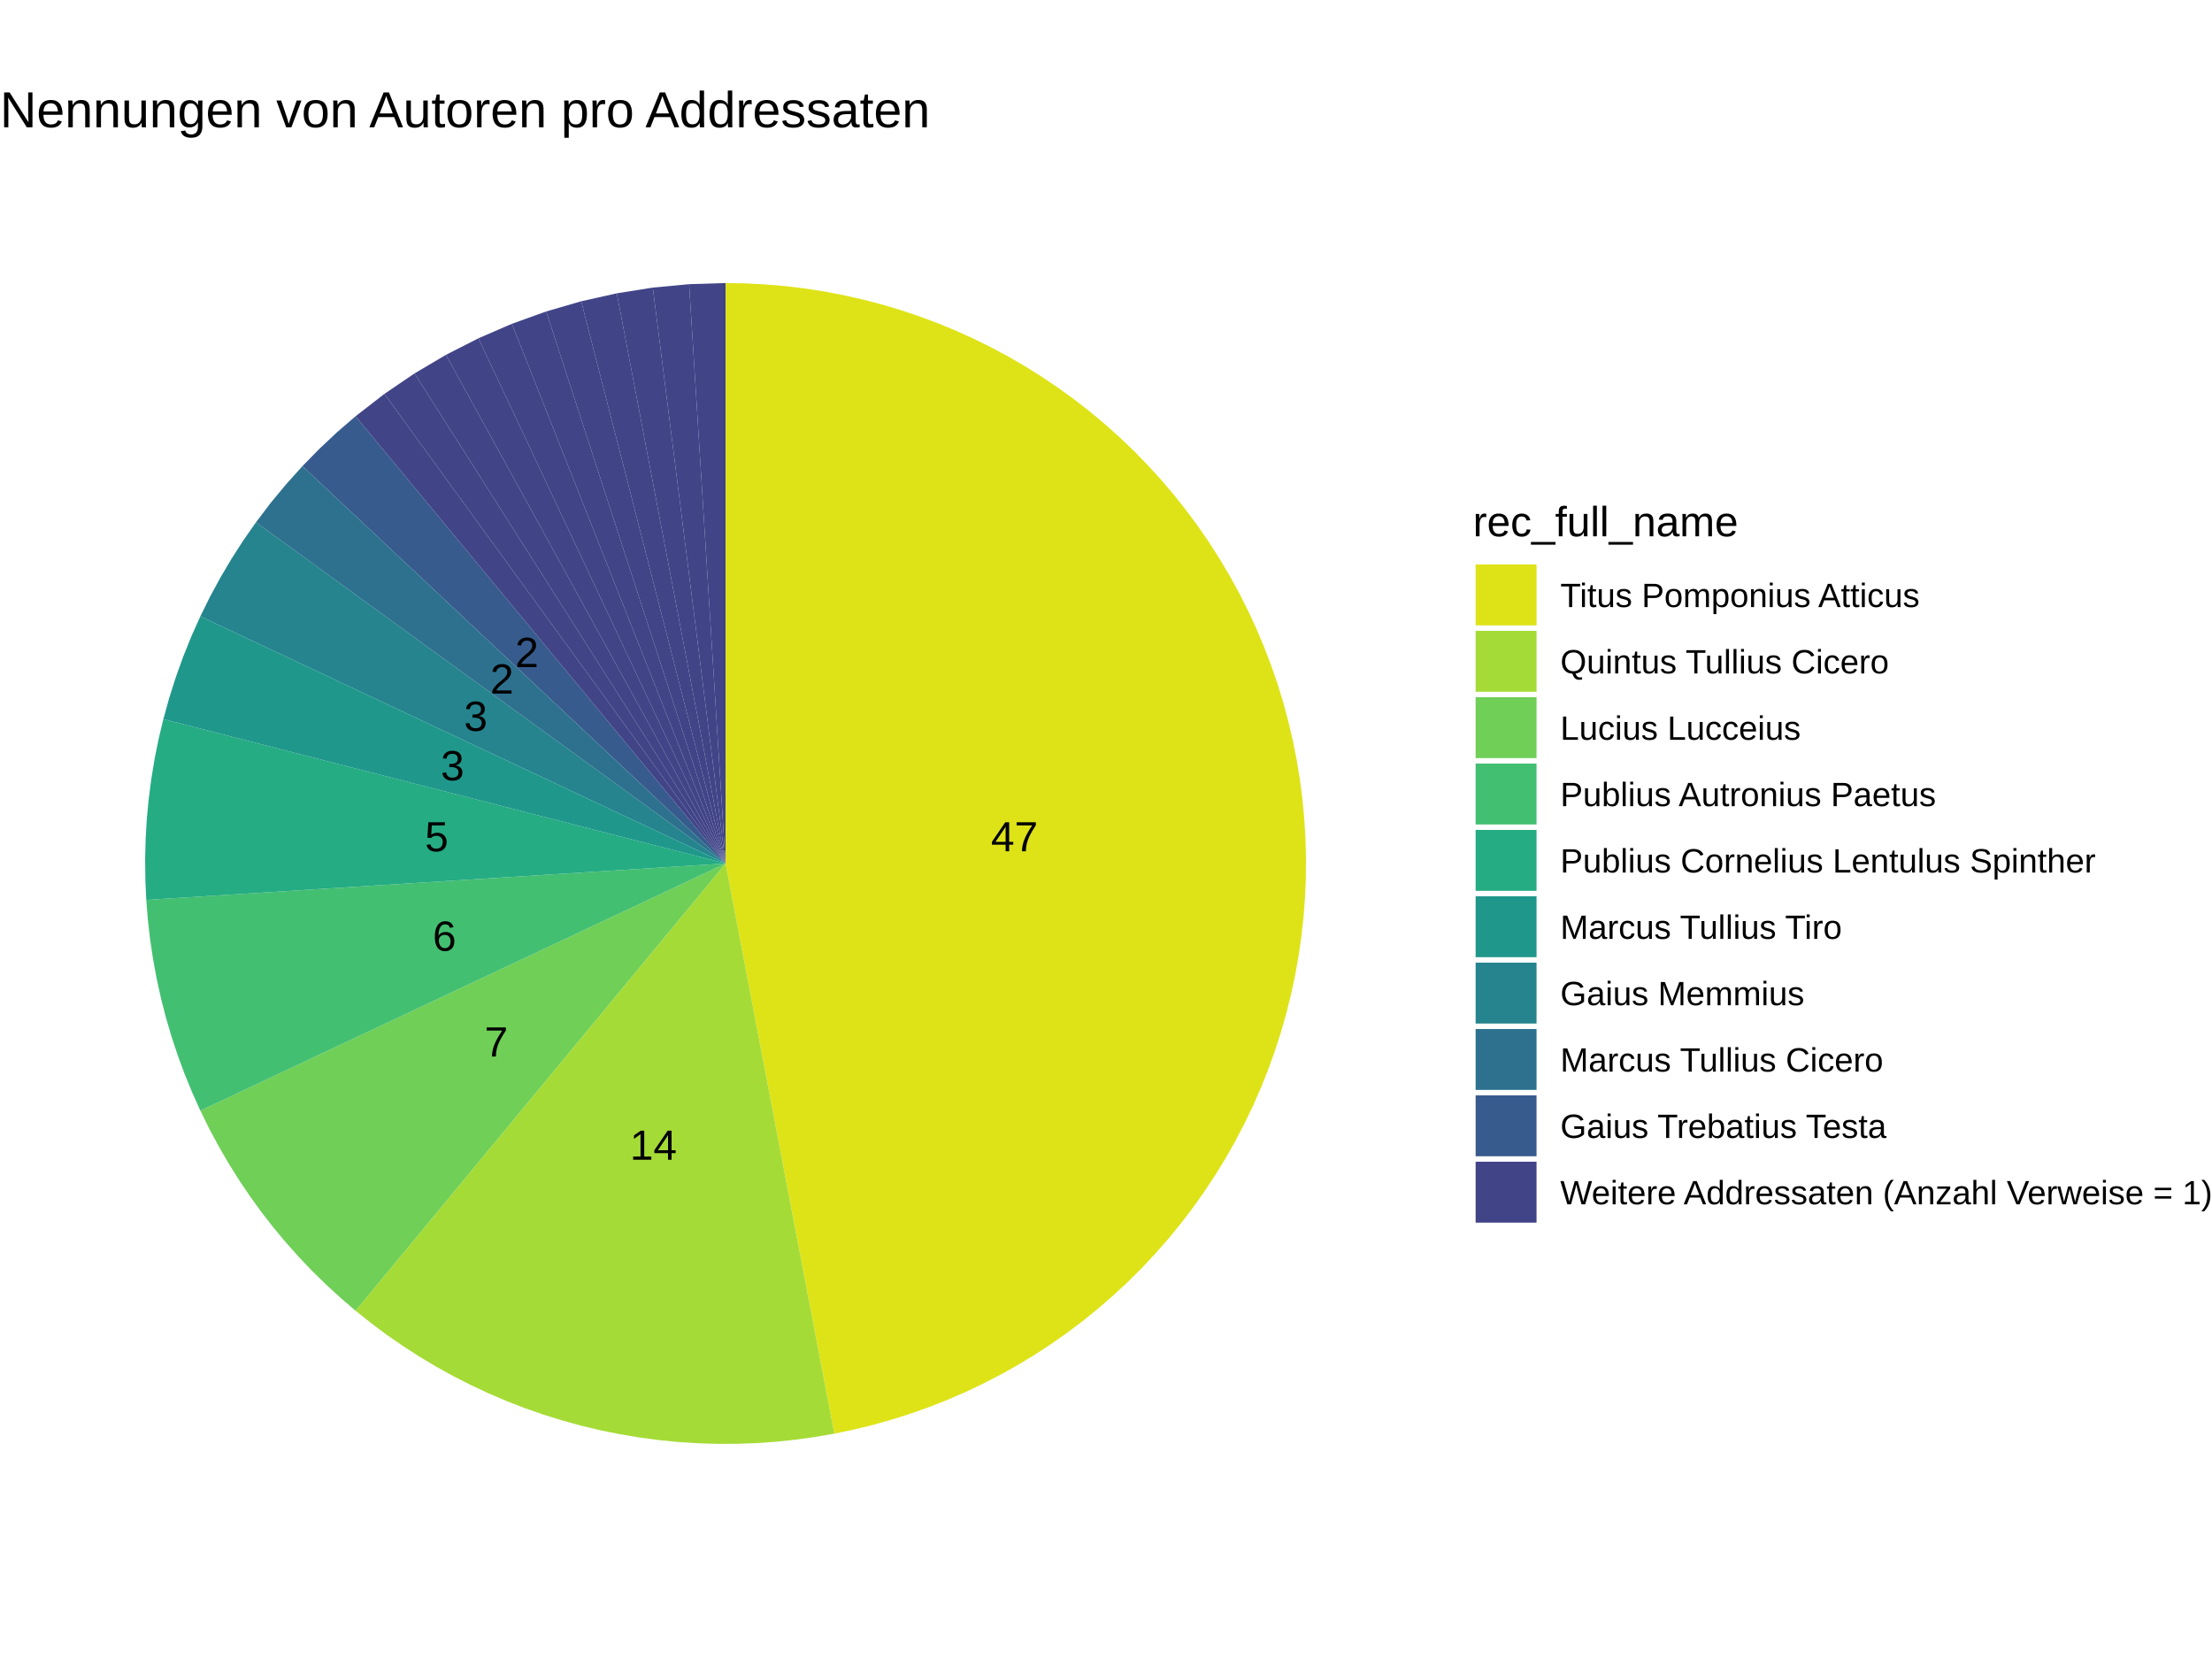
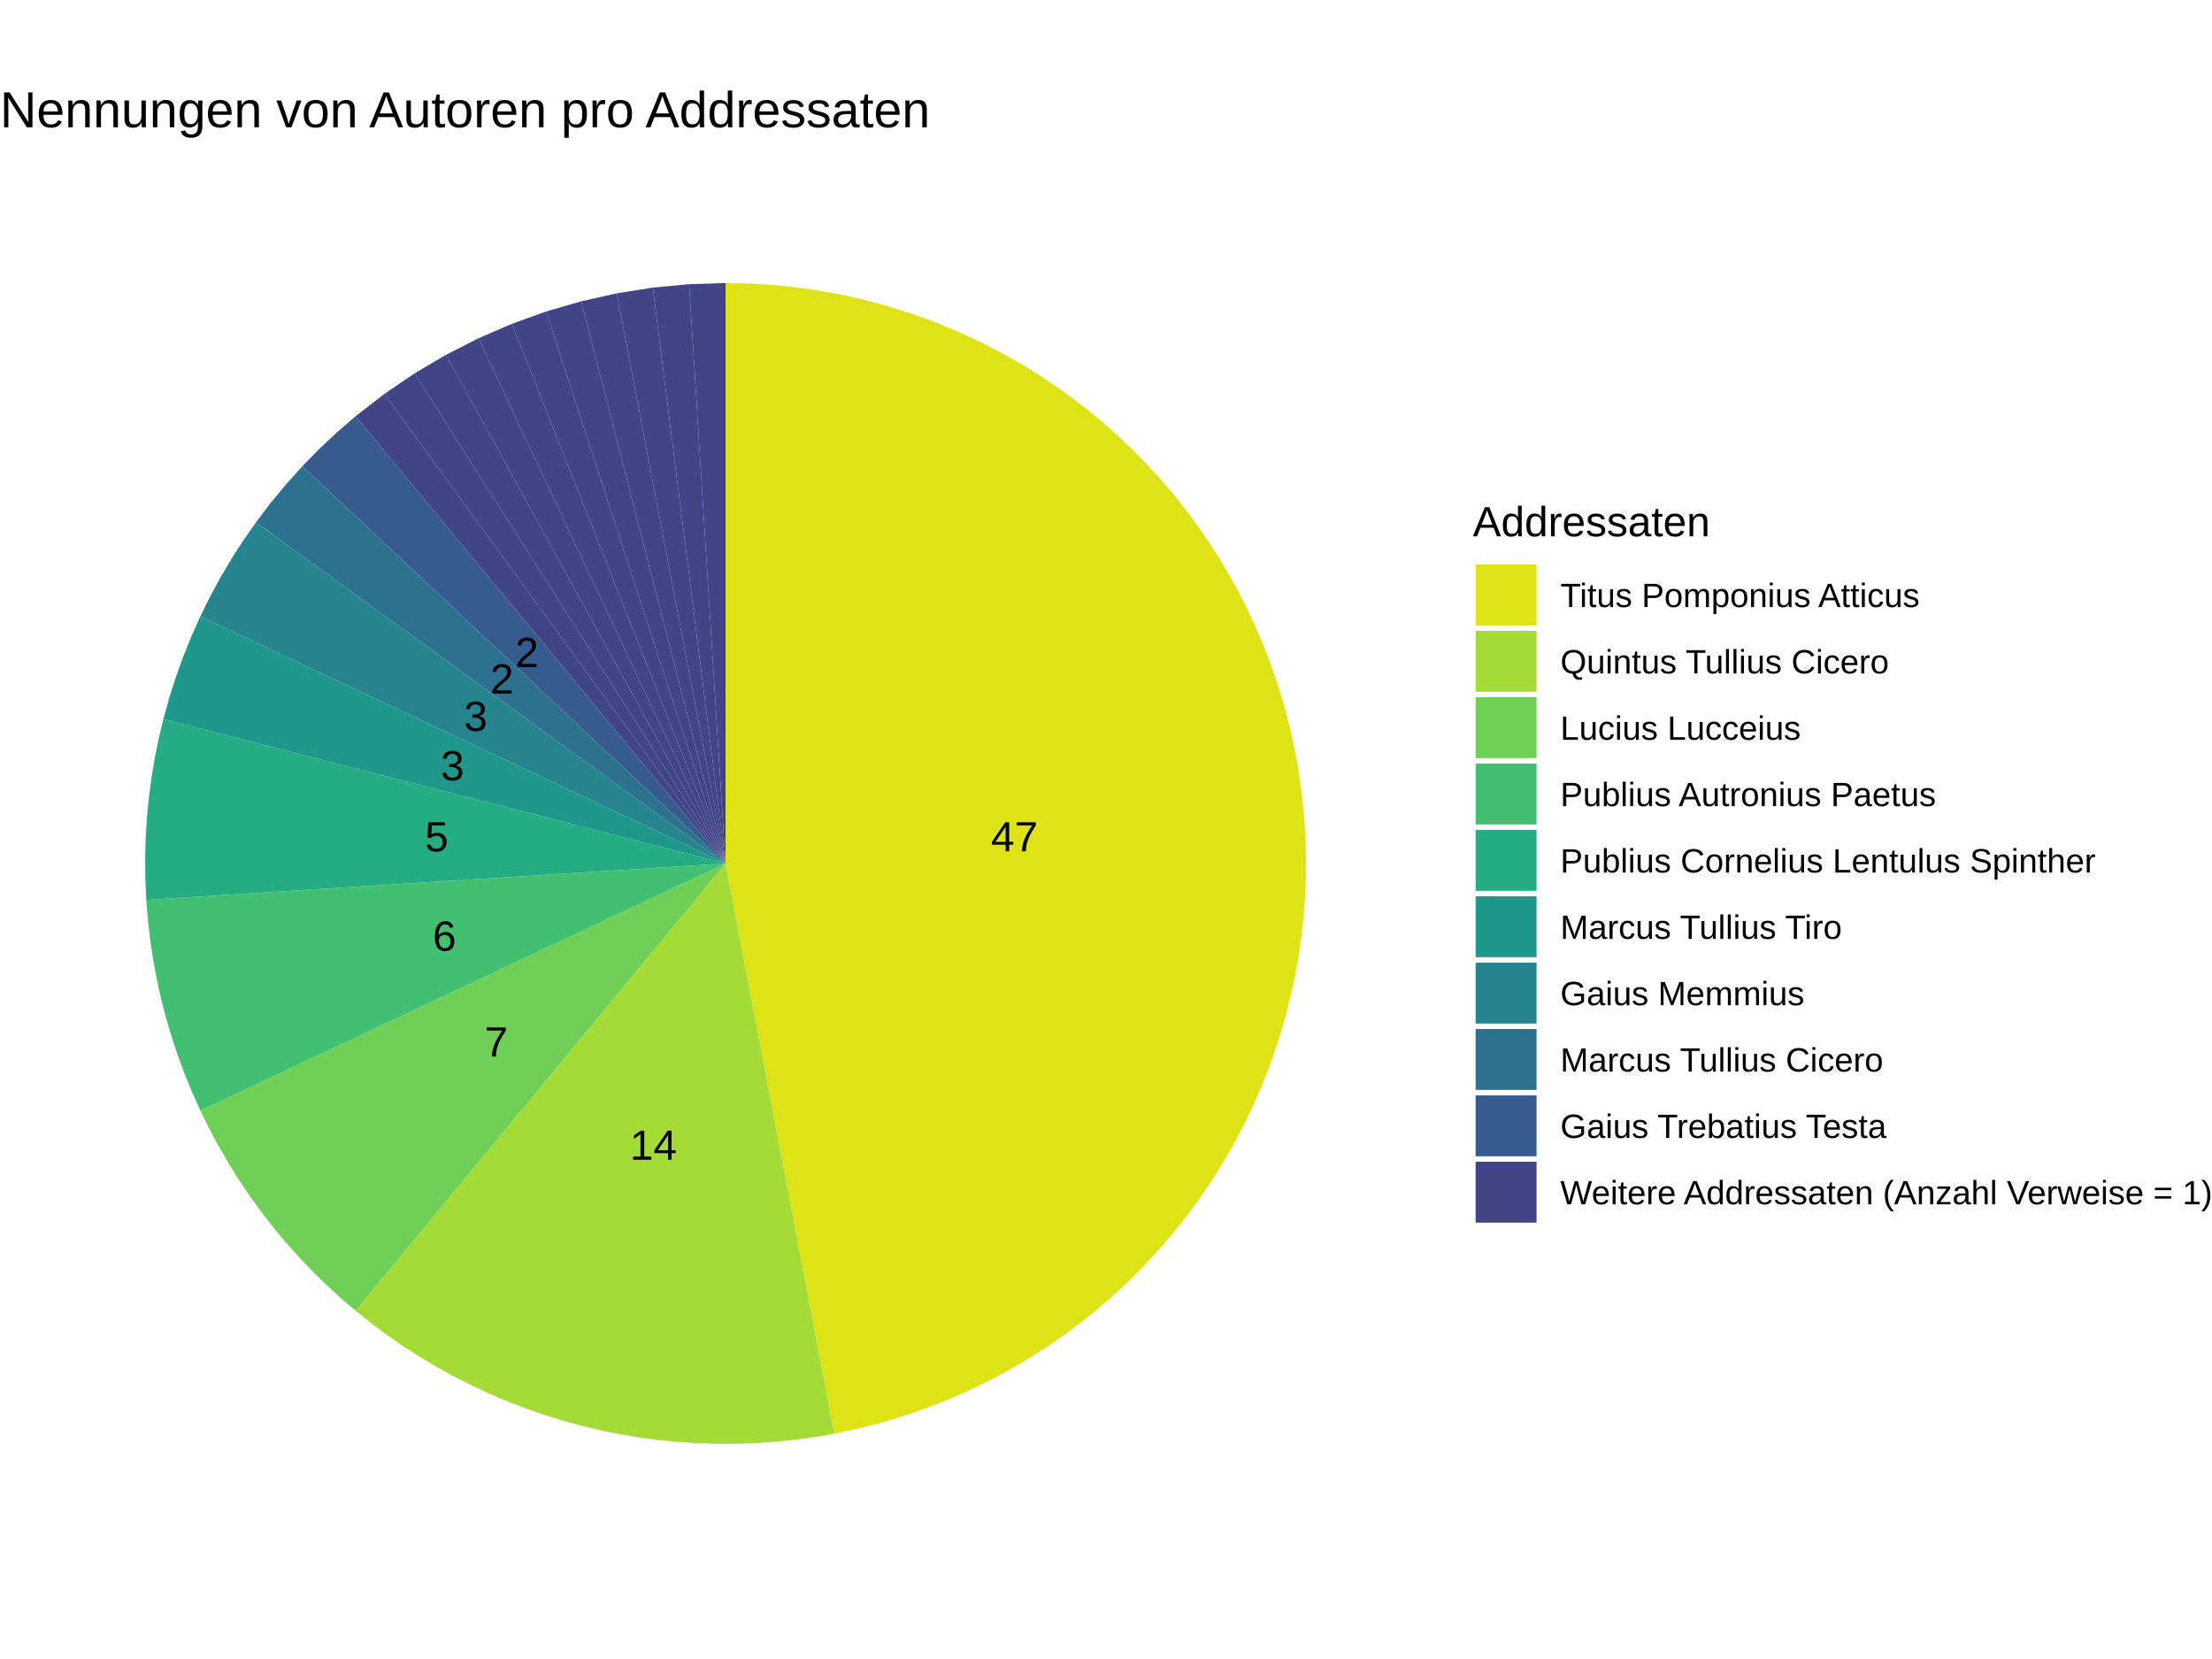
<svg xmlns="http://www.w3.org/2000/svg" width="576.00pt" height="432.00pt" viewBox="0 0 576.00 432.00">
  <g class="svglite">
    <defs>
      <style type="text/css">
    .svglite line, .svglite polyline, .svglite polygon, .svglite path, .svglite rect, .svglite circle {
      fill: none;
      stroke: #000000;
      stroke-linecap: round;
      stroke-linejoin: round;
      stroke-miterlimit: 10.00;
    }
    .svglite text {
      white-space: pre;
    }
    .svglite g.glyphgroup path {
      fill: inherit;
      stroke: none;
    }
  </style>
    </defs>
    <rect width="100%" height="100%" style="stroke: none; fill: none;" />
    <defs>
      <clipPath id="cpMC4wMHw1NzYuMDB8MC4wMHw0MzIuMDA=">
        <rect x="0.00" y="0.00" width="576.00" height="432.00" />
      </clipPath>
    </defs>
    <g clip-path="url(#cpMC4wMHw1NzYuMDB8MC4wMHw0MzIuMDA=)">
</g>
    <defs>
      <clipPath id="cpMC4wMHw1NzYuMDB8MTguMjJ8NDEzLjc4">
        <rect x="0.00" y="18.22" width="576.00" height="395.57" />
      </clipPath>
    </defs>
    <g clip-path="url(#cpMC4wMHw1NzYuMDB8MTguMjJ8NDEzLjc4)">
      <rect x="0.00" y="18.22" width="576.00" height="395.57" style="stroke-width: 0.00; stroke: none;" />
    </g>
    <g clip-path="url(#cpMC4wMHw1NzYuMDB8MC4wMHw0MzIuMDA=)">
</g>
    <defs>
      <clipPath id="cpMC4wMHwzNzcuODd8MzUuOTF8NDEzLjc4">
        <rect x="0" y="35.91" width="377.87" height="377.87" />
      </clipPath>
    </defs>
    <g clip-path="url(#cpMC4wMHwzNzcuODd8MzUuOTF8NDEzLjc4)">
      <polygon points="188.93,224.85 189.91,229.97 190.89,235.09 191.86,240.21 192.84,245.33 193.82,250.45 194.79,255.57 195.77,260.69 196.75,265.81 197.72,270.93 198.70,276.05 199.68,281.17 200.65,286.28 201.63,291.40 202.61,296.52 203.58,301.64 204.56,306.76 205.54,311.88 206.51,317.00 207.49,322.12 208.47,327.24 209.44,332.36 210.42,337.48 211.40,342.60 212.37,347.72 213.35,352.84 214.33,357.96 215.30,363.08 216.28,368.20 217.26,373.32 222.28,372.27 227.26,371.06 232.20,369.67 237.09,368.12 241.93,366.40 246.70,364.52 251.41,362.48 256.04,360.28 260.60,357.93 265.07,355.42 269.46,352.76 273.76,349.95 277.95,347.00 282.05,343.91 286.03,340.68 289.91,337.32 293.67,333.83 297.31,330.21 300.82,326.47 304.20,322.62 307.45,318.65 310.57,314.57 313.54,310.39 316.38,306.11 319.06,301.74 321.60,297.28 323.98,292.74 326.20,288.12 328.27,283.42 330.18,278.66 331.92,273.83 333.50,268.95 334.92,264.02 336.16,259.04 337.24,254.03 338.14,248.98 338.88,243.90 339.44,238.80 339.82,233.69 340.04,228.56 340.07,223.43 339.94,218.30 339.63,213.18 339.15,208.07 338.49,202.98 337.66,197.92 336.66,192.89 335.49,187.89 334.16,182.94 332.65,178.04 330.98,173.19 329.14,168.40 327.15,163.67 324.99,159.02 322.68,154.44 320.21,149.94 317.59,145.53 314.83,141.21 311.92,136.98 308.86,132.86 305.67,128.84 302.35,124.93 298.89,121.14 295.31,117.47 291.60,113.92 287.78,110.50 283.84,107.21 279.80,104.06 275.64,101.05 271.39,98.18 267.05,95.45 262.61,92.87 258.09,90.45 253.49,88.18 248.81,86.07 244.07,84.12 239.26,82.33 234.39,80.70 229.48,79.24 224.51,77.95 219.50,76.83 214.46,75.87 209.39,75.09 204.30,74.48 199.19,74.05 194.06,73.79 188.93,73.70 188.93,78.91 188.93,84.13 188.93,89.34 188.93,94.55 188.93,99.76 188.93,104.97 188.93,110.19 188.93,115.40 188.93,120.61 188.93,125.82 188.93,131.03 188.93,136.25 188.93,141.46 188.93,146.67 188.93,151.88 188.93,157.09 188.93,162.31 188.93,167.52 188.93,172.73 188.93,177.94 188.93,183.15 188.93,188.37 188.93,193.58 188.93,198.79 188.93,204.00 188.93,209.21 188.93,214.42 188.93,219.64 188.93,224.85 " style="stroke-width: 1.07; stroke: none; stroke-linecap: butt; stroke-linejoin: miter; fill: #DEE318;" />
      <polygon points="188.93,224.85 185.61,228.86 182.29,232.88 178.97,236.90 175.65,240.91 172.32,244.93 169.00,248.94 165.68,252.96 162.36,256.98 159.03,260.99 155.71,265.01 152.39,269.02 149.07,273.04 145.74,277.06 142.42,281.07 139.10,285.09 135.78,289.10 132.46,293.12 129.13,297.14 125.81,301.15 122.49,305.17 119.17,309.18 115.84,313.20 112.52,317.21 109.20,321.23 105.88,325.25 102.56,329.26 99.23,333.28 95.91,337.29 92.59,341.31 96.58,344.50 100.68,347.56 104.89,350.47 109.18,353.24 113.57,355.87 118.05,358.34 122.60,360.66 127.23,362.83 131.94,364.84 136.71,366.69 141.53,368.37 146.41,369.89 151.35,371.25 156.32,372.44 161.33,373.45 166.37,374.30 171.44,374.98 176.53,375.49 181.63,375.82 186.74,375.98 191.86,375.97 196.97,375.78 202.07,375.42 207.15,374.89 212.22,374.19 217.26,373.32 216.28,368.20 215.30,363.08 214.33,357.96 213.35,352.84 212.37,347.72 211.40,342.60 210.42,337.48 209.44,332.36 208.47,327.24 207.49,322.12 206.51,317.00 205.54,311.88 204.56,306.76 203.58,301.64 202.61,296.52 201.63,291.40 200.65,286.28 199.68,281.17 198.70,276.05 197.72,270.93 196.75,265.81 195.77,260.69 194.79,255.57 193.82,250.45 192.84,245.33 191.86,240.21 190.89,235.09 189.91,229.97 188.93,224.85 " style="stroke-width: 1.07; stroke: none; stroke-linecap: butt; stroke-linejoin: miter; fill: #A5DB36;" />
      <polygon points="188.93,224.85 184.22,227.07 179.50,229.29 174.79,231.51 170.07,233.73 165.35,235.94 160.64,238.16 155.92,240.38 151.21,242.60 146.49,244.82 141.77,247.04 137.06,249.26 132.34,251.48 127.63,253.70 122.91,255.92 118.20,258.14 113.48,260.36 108.76,262.57 104.05,264.79 99.33,267.01 94.62,269.23 89.90,271.45 85.18,273.67 80.47,275.89 75.75,278.11 71.04,280.33 66.32,282.55 61.60,284.77 56.89,286.99 52.17,289.20 54.43,293.79 56.84,298.30 59.40,302.73 62.11,307.07 64.96,311.31 67.95,315.45 71.09,319.50 74.36,323.43 77.76,327.25 81.28,330.95 84.94,334.53 88.70,337.98 92.59,341.31 95.91,337.29 99.23,333.28 102.56,329.26 105.88,325.25 109.20,321.23 112.52,317.21 115.84,313.20 119.17,309.18 122.49,305.17 125.81,301.15 129.13,297.14 132.46,293.12 135.78,289.10 139.10,285.09 142.42,281.07 145.74,277.06 149.07,273.04 152.39,269.02 155.71,265.01 159.03,260.99 162.36,256.98 165.68,252.96 169.00,248.94 172.32,244.93 175.65,240.91 178.97,236.90 182.29,232.88 185.61,228.86 188.93,224.85 " style="stroke-width: 1.07; stroke: none; stroke-linecap: butt; stroke-linejoin: miter; fill: #6FCF57;" />
      <polygon points="188.93,224.85 183.73,225.18 178.53,225.50 173.33,225.83 168.13,226.16 162.93,226.49 157.72,226.81 152.52,227.14 147.32,227.47 142.12,227.79 136.92,228.12 131.72,228.45 126.51,228.78 121.31,229.10 116.11,229.43 110.91,229.76 105.71,230.09 100.51,230.41 95.30,230.74 90.10,231.07 84.90,231.39 79.70,231.72 74.50,232.05 69.30,232.38 64.09,232.70 58.89,233.03 53.69,233.36 48.49,233.69 43.29,234.01 38.09,234.34 38.50,239.50 39.09,244.65 39.86,249.77 40.80,254.87 41.91,259.92 43.20,264.94 44.66,269.91 46.29,274.83 48.09,279.69 50.05,284.48 52.17,289.20 56.89,286.99 61.60,284.77 66.32,282.55 71.04,280.33 75.75,278.11 80.47,275.89 85.18,273.67 89.90,271.45 94.62,269.23 99.33,267.01 104.05,264.79 108.76,262.57 113.48,260.36 118.20,258.14 122.91,255.92 127.63,253.70 132.34,251.48 137.06,249.26 141.77,247.04 146.49,244.82 151.21,242.60 155.92,240.38 160.64,238.16 165.35,235.94 170.07,233.73 174.79,231.51 179.50,229.29 184.22,227.07 188.93,224.85 " style="stroke-width: 1.07; stroke: none; stroke-linecap: butt; stroke-linejoin: miter; fill: #43BF71;" />
      <polygon points="188.93,224.85 183.89,223.55 178.84,222.26 173.79,220.96 168.74,219.66 163.69,218.37 158.64,217.07 153.60,215.78 148.55,214.48 143.50,213.18 138.45,211.89 133.40,210.59 128.36,209.29 123.31,208.00 118.26,206.70 113.21,205.41 108.16,204.11 103.11,202.81 98.07,201.52 93.02,200.22 87.97,198.93 82.92,197.63 77.87,196.33 72.82,195.04 67.78,193.74 62.73,192.44 57.68,191.15 52.63,189.85 47.58,188.56 42.54,187.26 41.31,192.39 40.27,197.56 39.41,202.77 38.73,208.00 38.23,213.25 37.92,218.52 37.79,223.79 37.85,229.07 38.09,234.34 43.29,234.01 48.49,233.69 53.69,233.36 58.89,233.03 64.09,232.70 69.30,232.38 74.50,232.05 79.70,231.72 84.90,231.39 90.10,231.07 95.30,230.74 100.51,230.41 105.71,230.09 110.91,229.76 116.11,229.43 121.31,229.10 126.51,228.78 131.72,228.45 136.92,228.12 142.12,227.79 147.32,227.47 152.52,227.14 157.72,226.81 162.93,226.49 168.13,226.16 173.33,225.83 178.53,225.50 183.73,225.18 188.93,224.85 " style="stroke-width: 1.07; stroke: none; stroke-linecap: butt; stroke-linejoin: miter; fill: #25AC82;" />
      <polygon points="188.93,224.85 184.72,221.79 180.50,218.72 176.28,215.66 172.07,212.59 167.85,209.53 163.63,206.47 159.42,203.40 155.20,200.34 150.98,197.28 146.77,194.21 142.55,191.15 138.34,188.09 134.12,185.02 129.90,181.96 125.69,178.90 121.47,175.83 117.25,172.77 113.04,169.71 108.82,166.64 104.60,163.58 100.39,160.51 96.17,157.45 91.95,154.39 87.74,151.32 83.52,148.26 79.30,145.20 75.09,142.13 70.87,139.07 66.65,136.01 63.39,140.68 60.31,145.47 57.41,150.37 54.69,155.38 52.17,160.49 56.89,162.71 61.60,164.93 66.32,167.15 71.04,169.37 75.75,171.59 80.47,173.81 85.18,176.03 89.90,178.25 94.62,180.47 99.33,182.69 104.05,184.90 108.76,187.12 113.48,189.34 118.20,191.56 122.91,193.78 127.63,196.00 132.34,198.22 137.06,200.44 141.77,202.66 146.49,204.88 151.21,207.10 155.92,209.31 160.64,211.53 165.35,213.75 170.07,215.97 174.79,218.19 179.50,220.41 184.22,222.63 188.93,224.85 " style="stroke-width: 1.07; stroke: none; stroke-linecap: butt; stroke-linejoin: miter; fill: #25848E;" />
      <polygon points="188.93,224.85 184.22,222.63 179.50,220.41 174.79,218.19 170.07,215.97 165.35,213.75 160.64,211.53 155.92,209.31 151.21,207.10 146.49,204.88 141.77,202.66 137.06,200.44 132.34,198.22 127.63,196.00 122.91,193.78 118.20,191.56 113.48,189.34 108.76,187.12 104.05,184.90 99.33,182.69 94.62,180.47 89.90,178.25 85.18,176.03 80.47,173.81 75.75,171.59 71.04,169.37 66.32,167.15 61.60,164.93 56.89,162.71 52.17,160.49 49.84,165.69 47.71,170.98 45.78,176.34 44.06,181.77 42.54,187.26 47.58,188.56 52.63,189.85 57.68,191.15 62.73,192.44 67.78,193.74 72.82,195.04 77.87,196.33 82.92,197.63 87.97,198.93 93.02,200.22 98.07,201.52 103.11,202.81 108.16,204.11 113.21,205.41 118.26,206.70 123.31,208.00 128.36,209.29 133.40,210.59 138.45,211.89 143.50,213.18 148.55,214.48 153.60,215.78 158.64,217.07 163.69,218.37 168.74,219.66 173.79,220.96 178.84,222.26 183.89,223.55 188.93,224.85 " style="stroke-width: 1.07; stroke: none; stroke-linecap: butt; stroke-linejoin: miter; fill: #1F988B;" />
      <polygon points="188.93,224.85 185.61,220.83 182.29,216.82 178.97,212.80 175.65,208.79 172.32,204.77 169.00,200.75 165.68,196.74 162.36,192.72 159.03,188.71 155.71,184.69 152.39,180.67 149.07,176.66 145.74,172.64 142.42,168.63 139.10,164.61 135.78,160.59 132.46,156.58 129.13,152.56 125.81,148.55 122.49,144.53 119.17,140.52 115.84,136.50 112.52,132.48 109.20,128.47 105.88,124.45 102.56,120.44 99.23,116.42 95.91,112.40 92.59,108.39 87.80,112.52 83.18,116.86 78.75,121.38 82.55,124.95 86.35,128.52 90.15,132.09 93.95,135.65 97.75,139.22 101.55,142.79 105.35,146.36 109.15,149.92 112.95,153.49 116.75,157.06 120.55,160.63 124.34,164.20 128.14,167.76 131.94,171.33 135.74,174.90 139.54,178.47 143.34,182.03 147.14,185.60 150.94,189.17 154.74,192.74 158.54,196.31 162.34,199.87 166.14,203.44 169.94,207.01 173.74,210.58 177.54,214.15 181.34,217.71 185.13,221.28 188.93,224.85 " style="stroke-width: 1.07; stroke: none; stroke-linecap: butt; stroke-linejoin: miter; fill: #375B8D;" />
      <polygon points="188.93,224.85 185.13,221.28 181.34,217.71 177.54,214.15 173.74,210.58 169.94,207.01 166.14,203.44 162.34,199.87 158.54,196.31 154.74,192.74 150.94,189.17 147.14,185.60 143.34,182.03 139.54,178.47 135.74,174.90 131.94,171.33 128.14,167.76 124.34,164.20 120.55,160.63 116.75,157.06 112.95,153.49 109.15,149.92 105.35,146.36 101.55,142.79 97.75,139.22 93.95,135.65 90.15,132.09 86.35,128.52 82.55,124.95 78.75,121.38 74.52,126.09 70.48,130.96 66.65,136.01 70.87,139.07 75.09,142.13 79.30,145.20 83.52,148.26 87.74,151.32 91.95,154.39 96.17,157.45 100.39,160.51 104.60,163.58 108.82,166.64 113.04,169.71 117.25,172.77 121.47,175.83 125.69,178.90 129.90,181.96 134.12,185.02 138.34,188.09 142.55,191.15 146.77,194.21 150.98,197.28 155.20,200.34 159.42,203.40 163.63,206.47 167.85,209.53 172.07,212.59 176.28,215.66 180.50,218.72 184.72,221.79 188.93,224.85 " style="stroke-width: 1.07; stroke: none; stroke-linecap: butt; stroke-linejoin: miter; fill: #2D718E;" />
      <polygon points="188.93,224.85 185.87,220.63 182.81,216.42 179.74,212.20 176.68,207.98 173.62,203.77 170.55,199.55 167.49,195.33 164.43,191.12 161.36,186.90 158.30,182.68 155.24,178.47 152.17,174.25 149.11,170.03 146.04,165.82 142.98,161.60 139.92,157.38 136.85,153.17 133.79,148.95 130.73,144.73 127.66,140.52 124.60,136.30 121.54,132.08 118.47,127.87 115.41,123.65 112.35,119.43 109.28,115.22 106.22,111.00 103.16,106.78 100.09,102.57 92.59,108.39 95.91,112.40 99.23,116.42 102.56,120.44 105.88,124.45 109.20,128.47 112.52,132.48 115.84,136.50 119.17,140.52 122.49,144.53 125.81,148.55 129.13,152.56 132.46,156.58 135.78,160.59 139.10,164.61 142.42,168.63 145.74,172.64 149.07,176.66 152.39,180.67 155.71,184.69 159.03,188.71 162.36,192.72 165.68,196.74 169.00,200.75 172.32,204.77 175.65,208.79 178.97,212.80 182.29,216.82 185.61,220.83 188.93,224.85 " style="stroke-width: 1.07; stroke: none; stroke-linecap: butt; stroke-linejoin: miter; fill: #414487;" />
      <polygon points="188.93,224.85 186.14,220.45 183.35,216.05 180.56,211.65 177.76,207.25 174.97,202.85 172.18,198.45 169.39,194.04 166.59,189.64 163.80,185.24 161.01,180.84 158.21,176.44 155.42,172.04 152.63,167.64 149.84,163.24 147.04,158.84 144.25,154.44 141.46,150.04 138.67,145.64 135.87,141.24 133.08,136.84 130.29,132.44 127.49,128.04 124.70,123.63 121.91,119.23 119.12,114.83 116.32,110.43 113.53,106.03 110.74,101.63 107.95,97.23 100.09,102.57 103.16,106.78 106.22,111.00 109.28,115.22 112.35,119.43 115.41,123.65 118.47,127.87 121.54,132.08 124.60,136.30 127.66,140.52 130.73,144.73 133.79,148.95 136.85,153.17 139.92,157.38 142.98,161.60 146.04,165.82 149.11,170.03 152.17,174.25 155.24,178.47 158.30,182.68 161.36,186.90 164.43,191.12 167.49,195.33 170.55,199.55 173.62,203.77 176.68,207.98 179.74,212.20 182.81,216.42 185.87,220.63 188.93,224.85 " style="stroke-width: 1.07; stroke: none; stroke-linecap: butt; stroke-linejoin: miter; fill: #414487;" />
      <polygon points="188.93,224.85 186.42,220.28 183.91,215.71 181.40,211.15 178.89,206.58 176.38,202.01 173.87,197.45 171.36,192.88 168.85,188.31 166.34,183.74 163.83,179.18 161.31,174.61 158.80,170.04 156.29,165.47 153.78,160.91 151.27,156.34 148.76,151.77 146.25,147.21 143.74,142.64 141.23,138.07 138.72,133.50 136.21,128.94 133.69,124.37 131.18,119.80 128.67,115.23 126.16,110.67 123.65,106.10 121.14,101.53 118.63,96.96 116.12,92.40 107.95,97.23 110.74,101.63 113.53,106.03 116.32,110.43 119.12,114.83 121.91,119.23 124.70,123.63 127.49,128.04 130.29,132.44 133.08,136.84 135.87,141.24 138.67,145.64 141.46,150.04 144.25,154.44 147.04,158.84 149.84,163.24 152.63,167.64 155.42,172.04 158.21,176.44 161.01,180.84 163.80,185.24 166.59,189.64 169.39,194.04 172.18,198.45 174.97,202.85 177.76,207.25 180.56,211.65 183.35,216.05 186.14,220.45 188.93,224.85 " style="stroke-width: 1.07; stroke: none; stroke-linecap: butt; stroke-linejoin: miter; fill: #414487;" />
      <polygon points="188.93,224.85 186.71,220.13 184.50,215.42 182.28,210.70 180.06,205.99 177.84,201.27 175.62,196.55 173.40,191.84 171.18,187.12 168.96,182.41 166.74,177.69 164.52,172.97 162.30,168.26 160.09,163.54 157.87,158.83 155.65,154.11 153.43,149.39 151.21,144.68 148.99,139.96 146.77,135.25 144.55,130.53 142.33,125.81 140.11,121.10 137.89,116.38 135.67,111.67 133.46,106.95 131.24,102.23 129.02,97.52 126.80,92.80 124.58,88.09 116.12,92.40 118.63,96.96 121.14,101.53 123.65,106.10 126.16,110.67 128.67,115.23 131.18,119.80 133.69,124.37 136.21,128.94 138.72,133.50 141.23,138.07 143.74,142.64 146.25,147.21 148.76,151.77 151.27,156.34 153.78,160.91 156.29,165.47 158.80,170.04 161.31,174.61 163.83,179.18 166.34,183.74 168.85,188.31 171.36,192.88 173.87,197.45 176.38,202.01 178.89,206.58 181.40,211.15 183.91,215.71 186.42,220.28 188.93,224.85 " style="stroke-width: 1.07; stroke: none; stroke-linecap: butt; stroke-linejoin: miter; fill: #414487;" />
      <polygon points="188.93,224.85 187.02,220.00 185.10,215.16 183.18,210.31 181.26,205.47 179.34,200.62 177.42,195.77 175.50,190.93 173.58,186.08 171.67,181.24 169.75,176.39 167.83,171.54 165.91,166.70 163.99,161.85 162.07,157.01 160.15,152.16 158.24,147.31 156.32,142.47 154.40,137.62 152.48,132.78 150.56,127.93 148.64,123.08 146.72,118.24 144.80,113.39 142.89,108.55 140.97,103.70 139.05,98.85 137.13,94.01 135.21,89.16 133.29,84.32 124.58,88.09 126.80,92.80 129.02,97.52 131.24,102.23 133.46,106.95 135.67,111.67 137.89,116.38 140.11,121.10 142.33,125.81 144.55,130.53 146.77,135.25 148.99,139.96 151.21,144.68 153.43,149.39 155.65,154.11 157.87,158.83 160.09,163.54 162.30,168.26 164.52,172.97 166.74,177.69 168.96,182.41 171.18,187.12 173.40,191.84 175.62,196.55 177.84,201.27 180.06,205.99 182.28,210.70 184.50,215.42 186.71,220.13 188.93,224.85 " style="stroke-width: 1.07; stroke: none; stroke-linecap: butt; stroke-linejoin: miter; fill: #414487;" />
      <polygon points="188.93,224.85 187.32,219.89 185.71,214.94 184.10,209.98 182.49,205.02 180.88,200.06 179.27,195.11 177.66,190.15 176.05,185.19 174.44,180.24 172.83,175.28 171.22,170.32 169.61,165.37 168.00,160.41 166.39,155.45 164.78,150.50 163.16,145.54 161.55,140.58 159.94,135.63 158.33,130.67 156.72,125.71 155.11,120.75 153.50,115.80 151.89,110.84 150.28,105.88 148.67,100.93 147.06,95.97 145.45,91.01 143.84,86.06 142.23,81.10 133.29,84.32 135.21,89.16 137.13,94.01 139.05,98.85 140.97,103.70 142.89,108.55 144.80,113.39 146.72,118.24 148.64,123.08 150.56,127.93 152.48,132.78 154.40,137.62 156.32,142.47 158.24,147.31 160.15,152.16 162.07,157.01 163.99,161.85 165.91,166.70 167.83,171.54 169.75,176.39 171.67,181.24 173.58,186.08 175.50,190.93 177.42,195.77 179.34,200.62 181.26,205.47 183.18,210.31 185.10,215.16 187.02,220.00 188.93,224.85 " style="stroke-width: 1.07; stroke: none; stroke-linecap: butt; stroke-linejoin: miter; fill: #414487;" />
      <polygon points="188.93,224.85 187.64,219.80 186.34,214.75 185.05,209.70 183.75,204.66 182.45,199.61 181.16,194.56 179.86,189.51 178.56,184.46 177.27,179.41 175.97,174.37 174.68,169.32 173.38,164.27 172.08,159.22 170.79,154.17 169.49,149.13 168.20,144.08 166.90,139.03 165.60,133.98 164.31,128.93 163.01,123.88 161.71,118.84 160.42,113.79 159.12,108.74 157.83,103.69 156.53,98.64 155.23,93.59 153.94,88.55 152.64,83.50 151.35,78.45 142.23,81.10 143.84,86.06 145.45,91.01 147.06,95.97 148.67,100.93 150.28,105.88 151.89,110.84 153.50,115.80 155.11,120.75 156.72,125.71 158.33,130.67 159.94,135.63 161.55,140.58 163.16,145.54 164.78,150.50 166.39,155.45 168.00,160.41 169.61,165.37 171.22,170.32 172.83,175.28 174.44,180.24 176.05,185.19 177.66,190.15 179.27,195.11 180.88,200.06 182.49,205.02 184.10,209.98 185.71,214.94 187.32,219.89 188.93,224.85 " style="stroke-width: 1.07; stroke: none; stroke-linecap: butt; stroke-linejoin: miter; fill: #414487;" />
      <polygon points="188.93,224.85 187.96,219.73 186.98,214.61 186.00,209.49 185.03,204.37 184.05,199.25 183.07,194.13 182.10,189.01 181.12,183.89 180.14,178.77 179.17,173.65 178.19,168.53 177.21,163.41 176.24,158.29 175.26,153.17 174.28,148.05 173.31,142.93 172.33,137.81 171.35,132.70 170.38,127.58 169.40,122.46 168.42,117.34 167.45,112.22 166.47,107.10 165.50,101.98 164.52,96.86 163.54,91.74 162.57,86.62 161.59,81.50 160.61,76.38 151.35,78.45 152.64,83.50 153.94,88.55 155.23,93.59 156.53,98.64 157.83,103.69 159.12,108.74 160.42,113.79 161.71,118.84 163.01,123.88 164.31,128.93 165.60,133.98 166.90,139.03 168.20,144.08 169.49,149.13 170.79,154.17 172.08,159.22 173.38,164.27 174.68,169.32 175.97,174.37 177.27,179.41 178.56,184.46 179.86,189.51 181.16,194.56 182.45,199.61 183.75,204.66 185.05,209.70 186.34,214.75 187.64,219.80 188.93,224.85 " style="stroke-width: 1.07; stroke: none; stroke-linecap: butt; stroke-linejoin: miter; fill: #414487;" />
      <polygon points="188.93,224.85 188.28,219.68 187.63,214.51 186.97,209.34 186.32,204.17 185.67,198.99 185.01,193.82 184.36,188.65 183.71,183.48 183.05,178.31 182.40,173.14 181.75,167.97 181.10,162.80 180.44,157.63 179.79,152.46 179.14,147.29 178.48,142.11 177.83,136.94 177.18,131.77 176.52,126.60 175.87,121.43 175.22,116.26 174.56,111.09 173.91,105.92 173.26,100.75 172.60,95.58 171.95,90.41 171.30,85.24 170.64,80.06 169.99,74.89 160.61,76.38 161.59,81.50 162.57,86.62 163.54,91.74 164.52,96.86 165.50,101.98 166.47,107.10 167.45,112.22 168.42,117.34 169.40,122.46 170.38,127.58 171.35,132.70 172.33,137.81 173.31,142.93 174.28,148.05 175.26,153.17 176.24,158.29 177.21,163.41 178.19,168.53 179.17,173.65 180.14,178.77 181.12,183.89 182.10,189.01 183.07,194.13 184.05,199.25 185.03,204.37 186.00,209.49 186.98,214.61 187.96,219.73 188.93,224.85 " style="stroke-width: 1.07; stroke: none; stroke-linecap: butt; stroke-linejoin: miter; fill: #414487;" />
      <polygon points="188.93,224.85 188.61,219.65 188.28,214.45 187.95,209.24 187.63,204.04 187.30,198.84 186.97,193.64 186.64,188.44 186.32,183.24 185.99,178.03 185.66,172.83 185.33,167.63 185.01,162.43 184.68,157.23 184.35,152.03 184.03,146.82 183.70,141.62 183.37,136.42 183.04,131.22 182.72,126.02 182.39,120.82 182.06,115.61 181.73,110.41 181.41,105.21 181.08,100.01 180.75,94.81 180.43,89.60 180.10,84.40 179.77,79.20 179.44,74.00 169.99,74.89 170.64,80.06 171.30,85.24 171.95,90.41 172.60,95.58 173.26,100.75 173.91,105.92 174.56,111.09 175.22,116.26 175.87,121.43 176.52,126.60 177.18,131.77 177.83,136.94 178.48,142.11 179.14,147.29 179.79,152.46 180.44,157.63 181.10,162.80 181.75,167.97 182.40,173.14 183.05,178.31 183.71,183.48 184.36,188.65 185.01,193.82 185.67,198.99 186.32,204.17 186.97,209.34 187.63,214.51 188.28,219.68 188.93,224.85 " style="stroke-width: 1.07; stroke: none; stroke-linecap: butt; stroke-linejoin: miter; fill: #414487;" />
      <polygon points="188.93,224.85 188.93,219.64 188.93,214.42 188.93,209.21 188.93,204.00 188.93,198.79 188.93,193.58 188.93,188.37 188.93,183.15 188.93,177.94 188.93,172.73 188.93,167.52 188.93,162.31 188.93,157.09 188.93,151.88 188.93,146.67 188.93,141.46 188.93,136.25 188.93,131.03 188.93,125.82 188.93,120.61 188.93,115.40 188.93,110.19 188.93,104.97 188.93,99.76 188.93,94.55 188.93,89.34 188.93,84.13 188.93,78.91 188.93,73.70 179.44,74.00 179.77,79.20 180.10,84.40 180.43,89.60 180.75,94.81 181.08,100.01 181.41,105.21 181.73,110.41 182.06,115.61 182.39,120.82 182.72,126.02 183.04,131.22 183.37,136.42 183.70,141.62 184.03,146.82 184.35,152.03 184.68,157.23 185.01,162.43 185.33,167.63 185.66,172.83 185.99,178.03 186.32,183.24 186.64,188.44 186.97,193.64 187.30,198.84 187.63,204.04 187.95,209.24 188.28,214.45 188.61,219.65 188.93,224.85 " style="stroke-width: 1.07; stroke: none; stroke-linecap: butt; stroke-linejoin: miter; fill: #414487;" />
      <text x="264.17" y="221.68" text-anchor="middle" style="font-size: 11.00px; font-family: &quot;Arial&quot;;" textLength="12.25px" lengthAdjust="spacingAndGlyphs">47</text>
      <text x="170.14" y="301.99" text-anchor="middle" style="font-size: 11.00px; font-family: &quot;Arial&quot;;" textLength="12.25px" lengthAdjust="spacingAndGlyphs">14</text>
      <text x="129.22" y="275.11" text-anchor="middle" style="font-size: 11.00px; font-family: &quot;Arial&quot;;" textLength="6.12px" lengthAdjust="spacingAndGlyphs">7</text>
      <text x="115.73" y="247.58" text-anchor="middle" style="font-size: 11.00px; font-family: &quot;Arial&quot;;" textLength="6.12px" lengthAdjust="spacingAndGlyphs">6</text>
      <text x="113.70" y="221.68" text-anchor="middle" style="font-size: 11.00px; font-family: &quot;Arial&quot;;" textLength="6.12px" lengthAdjust="spacingAndGlyphs">5</text>
      <text x="123.88" y="190.32" text-anchor="middle" style="font-size: 11.00px; font-family: &quot;Arial&quot;;" textLength="6.12px" lengthAdjust="spacingAndGlyphs">3</text>
      <text x="117.83" y="203.19" text-anchor="middle" style="font-size: 11.00px; font-family: &quot;Arial&quot;;" textLength="6.12px" lengthAdjust="spacingAndGlyphs">3</text>
      <text x="137.20" y="173.70" text-anchor="middle" style="font-size: 11.00px; font-family: &quot;Arial&quot;;" textLength="6.12px" lengthAdjust="spacingAndGlyphs">2</text>
      <text x="130.70" y="180.61" text-anchor="middle" style="font-size: 11.00px; font-family: &quot;Arial&quot;;" textLength="6.12px" lengthAdjust="spacingAndGlyphs">2</text>
    </g>
    <g clip-path="url(#cpMC4wMHw1NzYuMDB8MC4wMHw0MzIuMDA=)">
-       <text x="383.54" y="139.65" style="font-size: 11.00px; font-family: &quot;Arial&quot;;" textLength="69.12px" lengthAdjust="spacingAndGlyphs">rec_full_name</text>
+       <text x="383.54" y="139.65" style="font-size: 11.00px; font-family: &quot;Arial&quot;;" textLength="61.81px" lengthAdjust="spacingAndGlyphs">Addressaten</text>
      <rect x="384.25" y="146.99" width="15.86" height="15.86" style="stroke-width: 1.07; stroke: none; stroke-linecap: butt; stroke-linejoin: miter; fill: #DEE318;" />
      <rect x="384.25" y="164.27" width="15.86" height="15.86" style="stroke-width: 1.07; stroke: none; stroke-linecap: butt; stroke-linejoin: miter; fill: #A5DB36;" />
      <rect x="384.25" y="181.55" width="15.86" height="15.86" style="stroke-width: 1.07; stroke: none; stroke-linecap: butt; stroke-linejoin: miter; fill: #6FCF57;" />
      <rect x="384.25" y="198.83" width="15.86" height="15.86" style="stroke-width: 1.07; stroke: none; stroke-linecap: butt; stroke-linejoin: miter; fill: #43BF71;" />
      <rect x="384.25" y="216.11" width="15.86" height="15.86" style="stroke-width: 1.07; stroke: none; stroke-linecap: butt; stroke-linejoin: miter; fill: #25AC82;" />
      <rect x="384.25" y="233.39" width="15.86" height="15.86" style="stroke-width: 1.07; stroke: none; stroke-linecap: butt; stroke-linejoin: miter; fill: #1F988B;" />
      <rect x="384.25" y="250.67" width="15.86" height="15.86" style="stroke-width: 1.07; stroke: none; stroke-linecap: butt; stroke-linejoin: miter; fill: #25848E;" />
      <rect x="384.25" y="267.95" width="15.86" height="15.86" style="stroke-width: 1.07; stroke: none; stroke-linecap: butt; stroke-linejoin: miter; fill: #2D718E;" />
      <rect x="384.25" y="285.23" width="15.86" height="15.86" style="stroke-width: 1.07; stroke: none; stroke-linecap: butt; stroke-linejoin: miter; fill: #375B8D;" />
      <rect x="384.25" y="302.51" width="15.86" height="15.86" style="stroke-width: 1.07; stroke: none; stroke-linecap: butt; stroke-linejoin: miter; fill: #414487;" />
      <text x="406.30" y="158.08" style="font-size: 8.80px; font-family: &quot;Arial&quot;;" textLength="93.55px" lengthAdjust="spacingAndGlyphs">Titus Pomponius Atticus</text>
      <text x="406.30" y="175.36" style="font-size: 8.80px; font-family: &quot;Arial&quot;;" textLength="85.55px" lengthAdjust="spacingAndGlyphs">Quintus Tullius Cicero</text>
      <text x="406.30" y="192.64" style="font-size: 8.80px; font-family: &quot;Arial&quot;;" textLength="62.61px" lengthAdjust="spacingAndGlyphs">Lucius Lucceius</text>
      <text x="406.30" y="209.92" style="font-size: 8.80px; font-family: &quot;Arial&quot;;" textLength="97.80px" lengthAdjust="spacingAndGlyphs">Publius Autronius Paetus</text>
      <text x="406.30" y="227.20" style="font-size: 8.80px; font-family: &quot;Arial&quot;;" textLength="139.33px" lengthAdjust="spacingAndGlyphs">Publius Cornelius Lentulus Spinther</text>
      <text x="406.30" y="244.48" style="font-size: 8.80px; font-family: &quot;Arial&quot;;" textLength="73.31px" lengthAdjust="spacingAndGlyphs">Marcus Tullius Tiro</text>
      <text x="406.30" y="261.76" style="font-size: 8.80px; font-family: &quot;Arial&quot;;" textLength="63.55px" lengthAdjust="spacingAndGlyphs">Gaius Memmius</text>
      <text x="406.30" y="279.04" style="font-size: 8.80px; font-family: &quot;Arial&quot;;" textLength="84.08px" lengthAdjust="spacingAndGlyphs">Marcus Tullius Cicero</text>
      <text x="406.30" y="296.32" style="font-size: 8.80px; font-family: &quot;Arial&quot;;" textLength="84.91px" lengthAdjust="spacingAndGlyphs">Gaius Trebatius Testa</text>
      <text x="406.30" y="313.60" style="font-size: 8.80px; font-family: &quot;Arial&quot;;" textLength="169.70px" lengthAdjust="spacingAndGlyphs">Weitere Addressaten (Anzahl Verweise = 1)</text>
      <text x="0" y="33.14" style="font-size: 13.20px; font-family: &quot;Arial&quot;;" textLength="241.77px" lengthAdjust="spacingAndGlyphs">Nennungen von Autoren pro Addressaten</text>
    </g>
  </g>
</svg>
